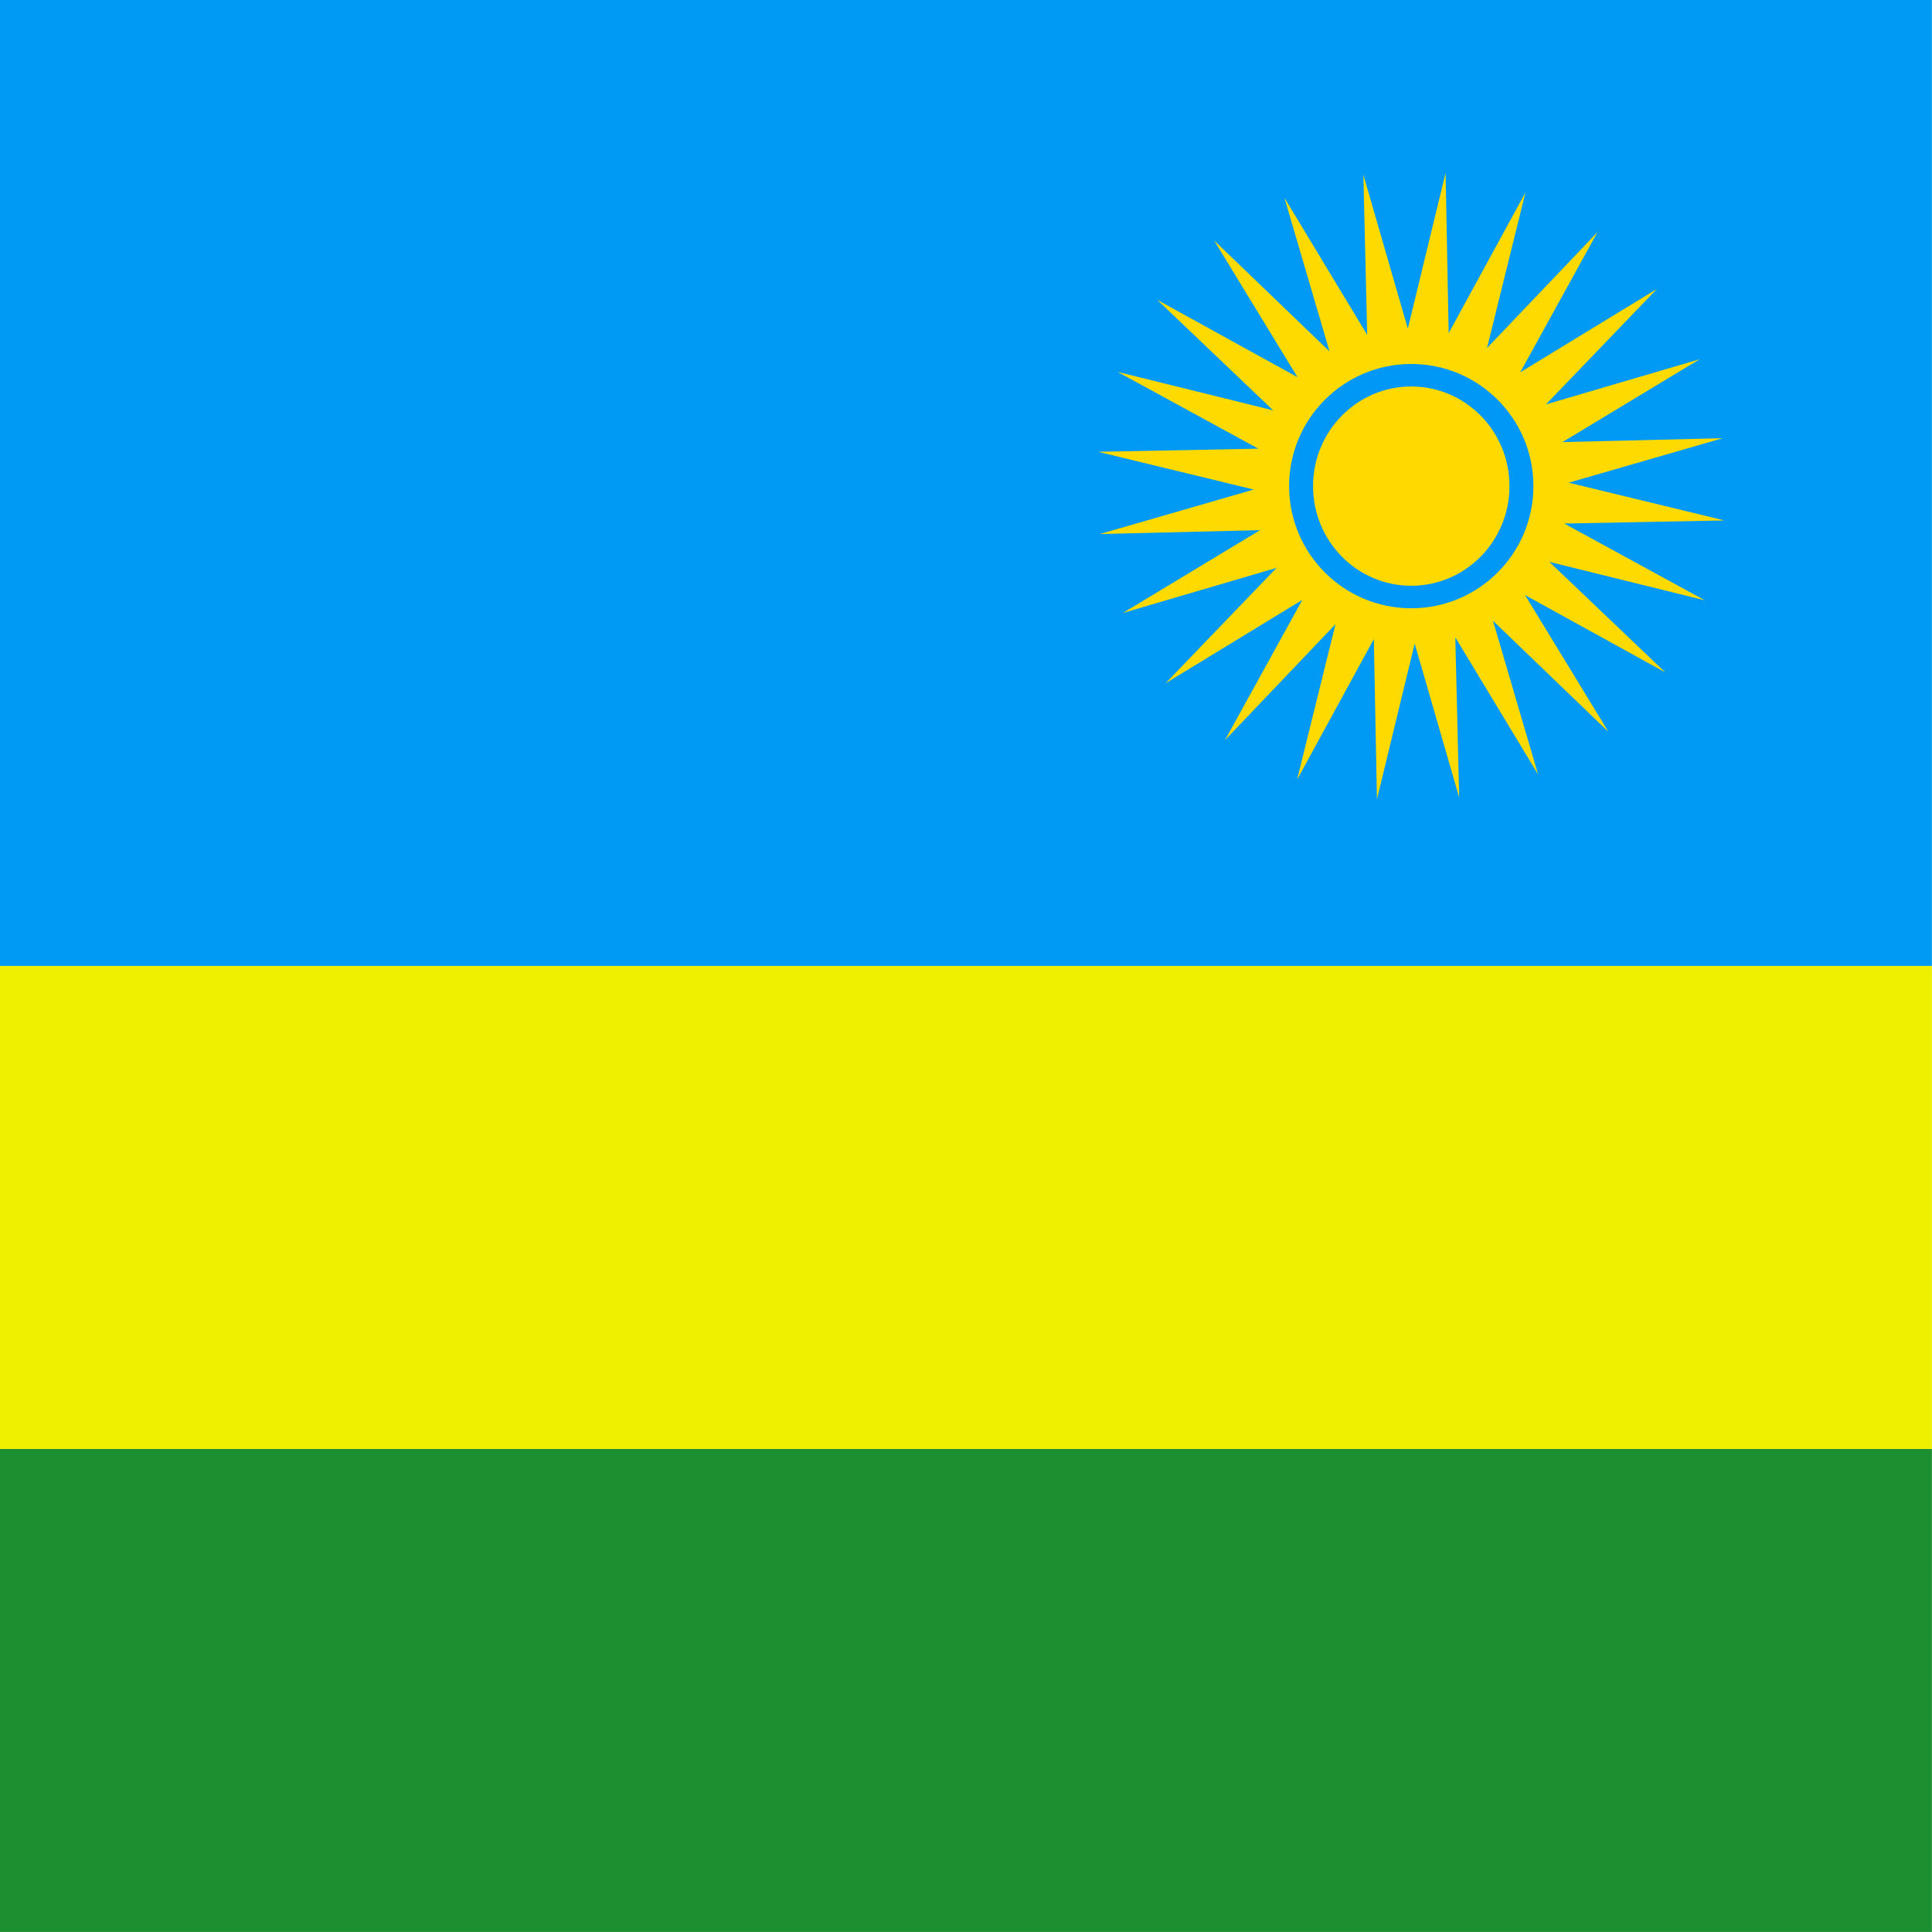
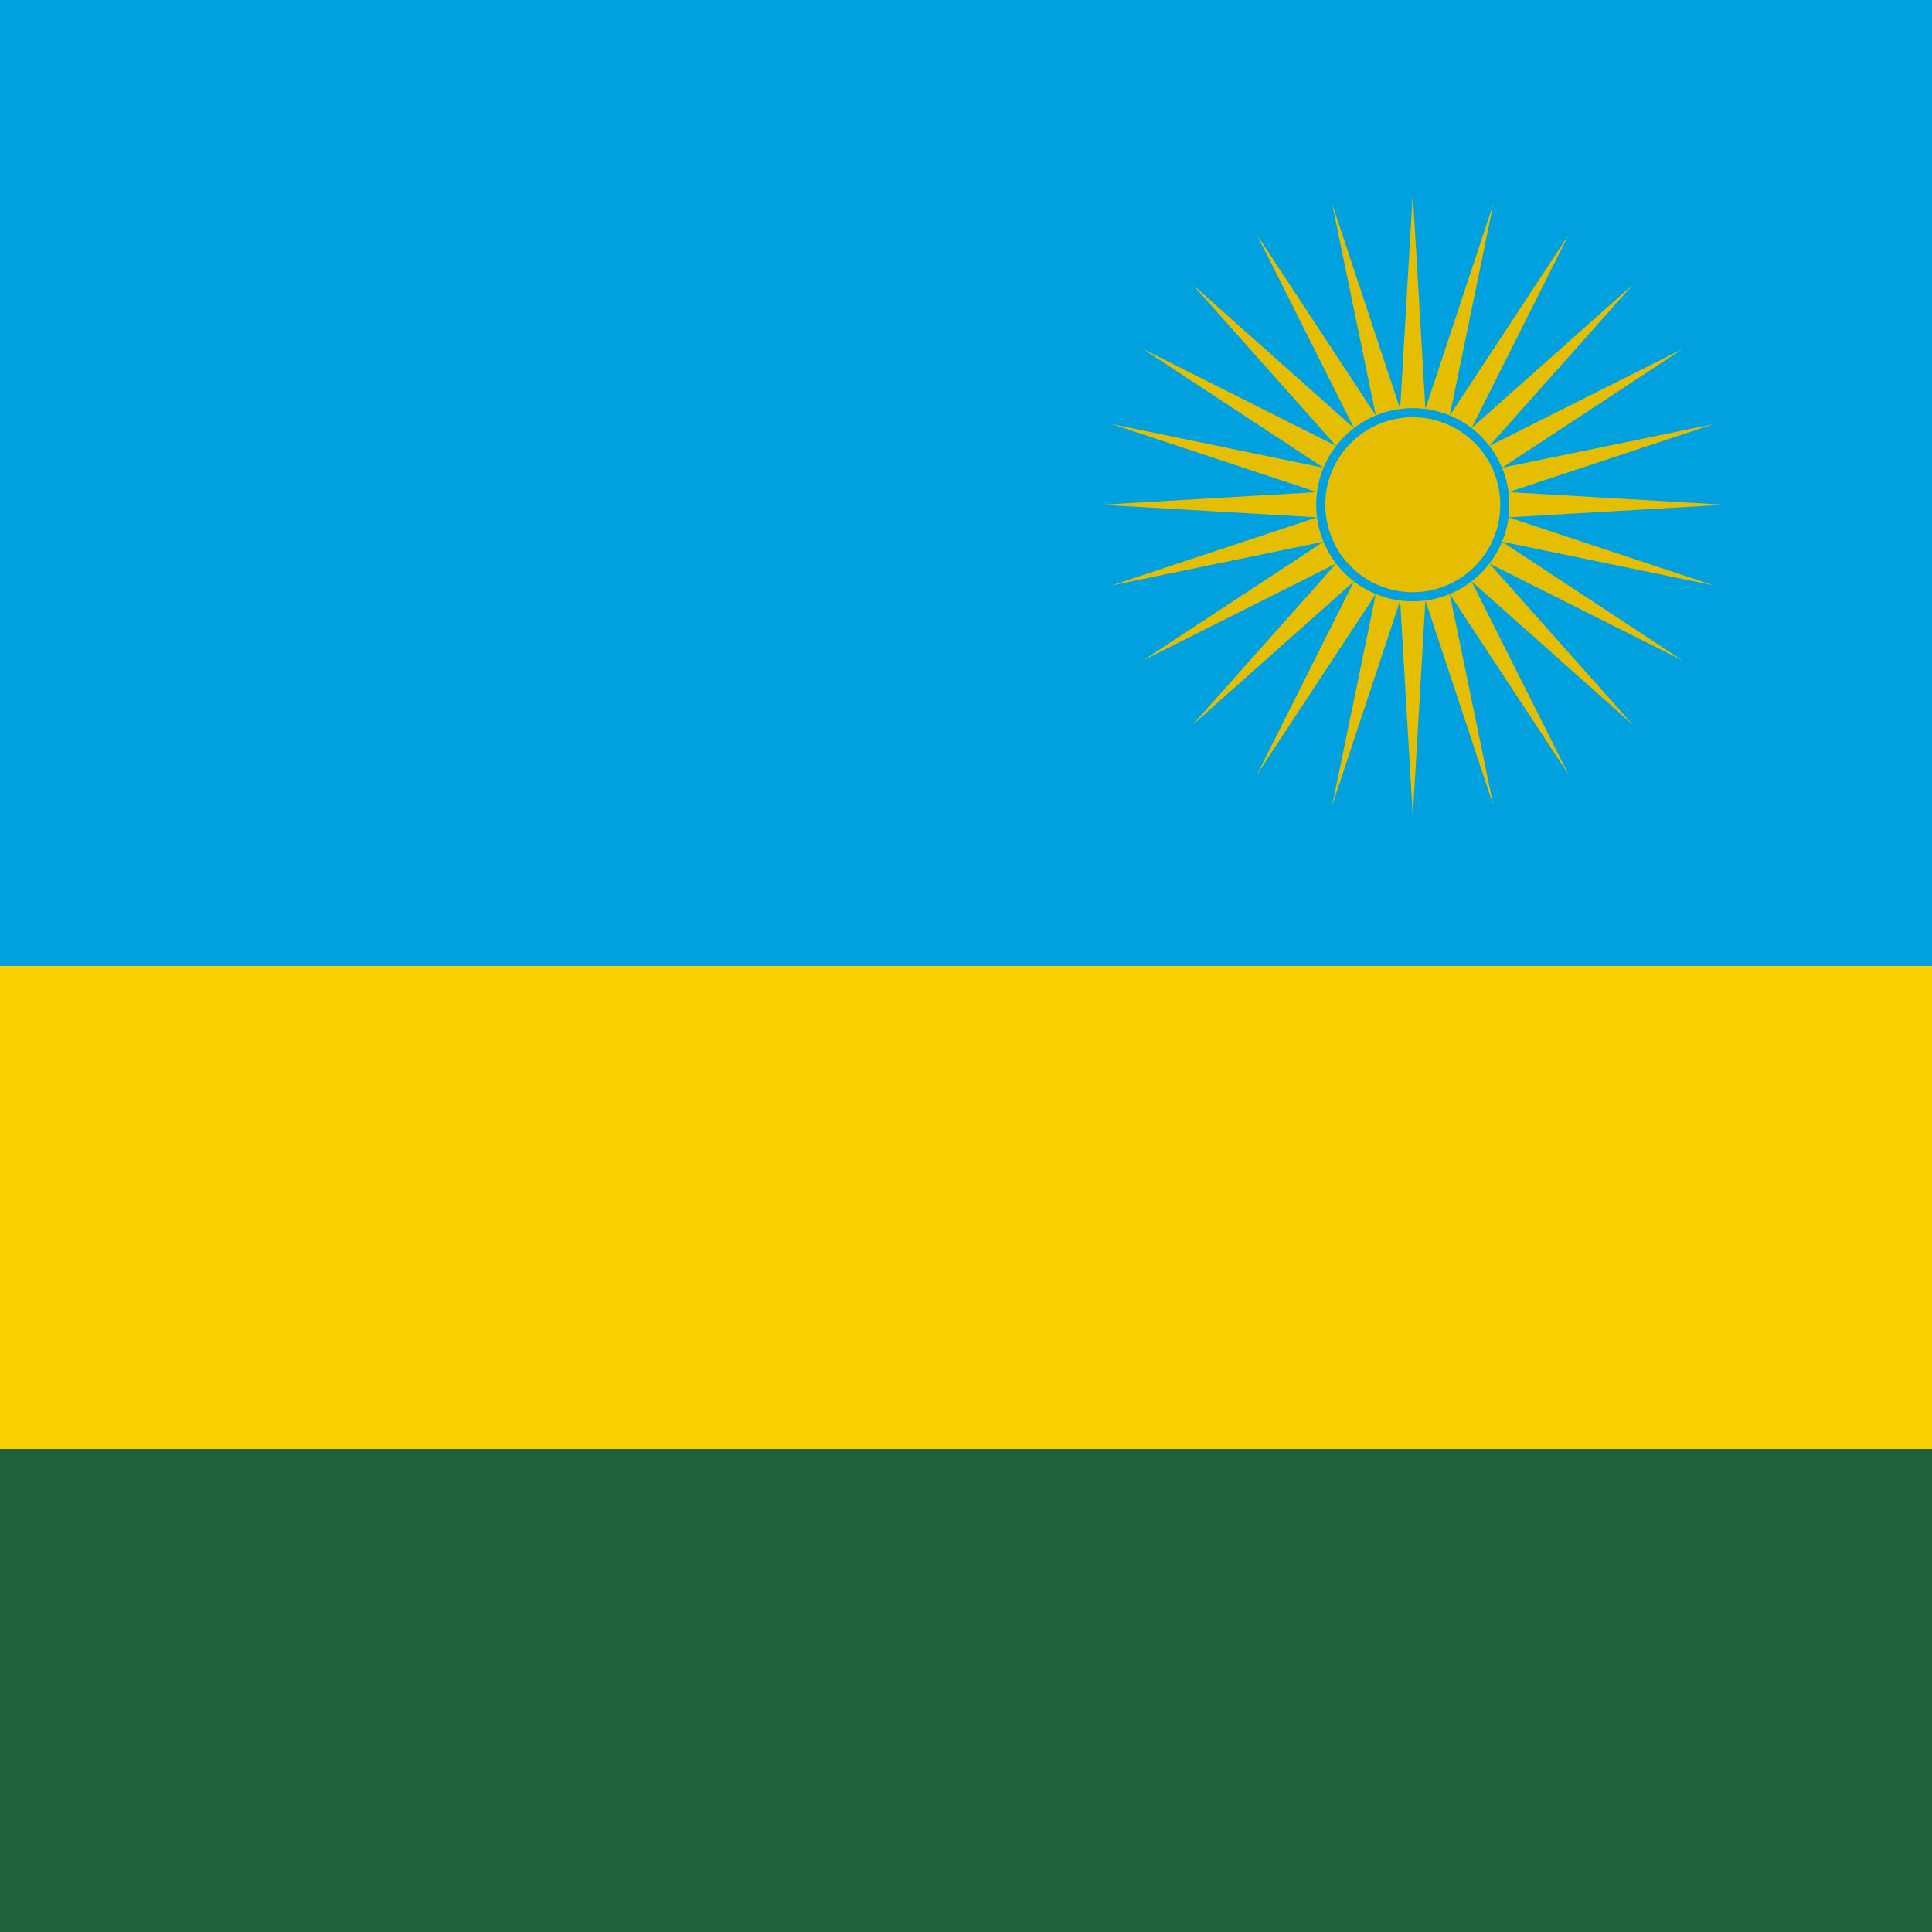
- <svg xmlns="http://www.w3.org/2000/svg" id="svg1234" height="512" width="512" version="1.1">
-   <defs id="defs1236">
-     <clipPath id="clipPath4390" clipPathUnits="userSpaceOnUse">
-       <rect id="rect4392" fill-opacity="0.67" height="496.06" width="496.06" y="0" x="248.03" />
-     </clipPath>
-   </defs>
-   <g id="flag" clip-path="url(#clipPath4390)" fill-rule="evenodd" transform="matrix(1.0321 0 0 1.0321 -256 -.0000039058)">
-     <rect id="rect1242" height="248.03" width="744.09" y="-0" x="0" stroke-width="1pt" fill="#009af4" />
-     <rect id="rect1243" height="124.02" width="744.09" y="372.05" x="0" stroke-width="1pt" fill="#1c8f31" />
-     <rect id="rect1244" height="124.02" width="744.09" y="248.03" x="0" stroke-width="1pt" fill="#efef00" />
-     <polygon id="polygon1249" d="m 673.456,171.021 -36.014,-19.864 21.411,35.116 -29.645,-28.508 11.593,39.461 -21.257,-35.209 0.985,41.117 -11.42,-39.511 -9.691,39.971 -0.804,-41.121 -19.705,36.1 9.866,-39.928 -28.378,29.77 19.864,-36.014 -35.116,21.411 28.508,-29.645 -39.461,11.593 35.209,-21.257 -41.117,0.985 39.511,-11.42 -39.971,-9.691 41.121,-0.804 -36.1,-19.705 39.928,9.866 -29.77,-28.378 36.014,19.864 -21.411,-35.116 29.645,28.508 -11.593,-39.461 21.257,35.209 -0.985,-41.117 11.42,39.511 9.691,-39.971 0.804,41.121 19.705,-36.1 -9.866,39.928 28.378,-29.77 -19.864,36.014 35.116,-21.411 -28.508,29.645 39.461,-11.593 -35.209,21.257 41.117,-0.985 -39.511,11.42 39.971,9.691 -41.121,0.804 36.1,19.706 -39.928,-9.866 z" points="673.46 171.02 637.44 151.16 658.85 186.27 629.21 157.76 640.8 197.23 619.54 162.02 620.53 203.13 609.11 163.62 599.42 203.59 598.62 162.47 578.91 198.57 588.78 158.64 560.4 188.42 580.26 152.4 545.15 173.81 573.65 144.17 534.19 155.76 569.4 134.5 528.29 135.49 567.8 124.07 527.83 114.38 568.95 113.57 532.85 93.869 572.77 103.74 543 75.357 579.02 95.221 557.61 60.105 587.25 88.613 575.66 49.152 596.92 84.362 595.93 43.245 607.35 82.756 617.04 42.786 617.84 83.907 637.55 47.806 627.68 87.734 656.06 57.964 636.2 93.977 671.31 72.566 642.81 102.21 682.27 90.618 647.06 111.88 688.17 110.89 648.66 122.31 688.63 132 647.51 132.8 683.61 152.51 643.69 142.64" transform="translate(2.1742 1.6306)" stroke-width="1pt" fill="#ffda00" />
-     <path id="path1251" d="m639.76 123.19c0 17.111-13.871 30.982-30.982 30.982s-30.982-13.871-30.982-30.982 13.871-30.982 30.982-30.982 30.982 13.871 30.982 30.982z" transform="matrix(1.0124 0 0 1.0124 -5.9218 .10233)" fill="#0098f6" />
-     <path id="path1250" d="m639.76 123.19c0 17.111-13.871 30.982-30.982 30.982s-30.982-13.871-30.982-30.982 13.871-30.982 30.982-30.982 30.982 13.871 30.982 30.982z" transform="matrix(.81392 0 0 .82578 114.91 23.093)" fill="#ffd900" />
+ <svg xmlns="http://www.w3.org/2000/svg" xmlns:xlink="http://www.w3.org/1999/xlink" height="512" width="512">
+   <path fill="#20603d" d="M0 0h512v512H0z" />
+   <path fill="#fad201" d="M0 0h512v384H0z" />
+   <path fill="#00a1de" d="M0 0h512v256H0z" />
+   <g transform="translate(374.4 133.76) scale(.7111)">
+     <g id="b">
+       <path id="a" d="M116.1 0L35.692 4.7l76.452 25.35L33.26 13.776l67.286 44.273L28.56 21.915l53.535 60.18-60.18-53.534 36.135 71.986L13.777 33.26l16.272 78.884L4.7 35.692 0 116.1-1-1z" fill="#e5be01" />
+       <use height="100%" width="100%" xlink:href="#a" transform="scale(1 -1)" />
+     </g>
+     <use height="100%" width="100%" xlink:href="#b" transform="scale(-1 1)" />
+     <circle r="34.3" fill="#e5be01" stroke="#00a1de" stroke-width="3.4" />
  </g>
</svg>
